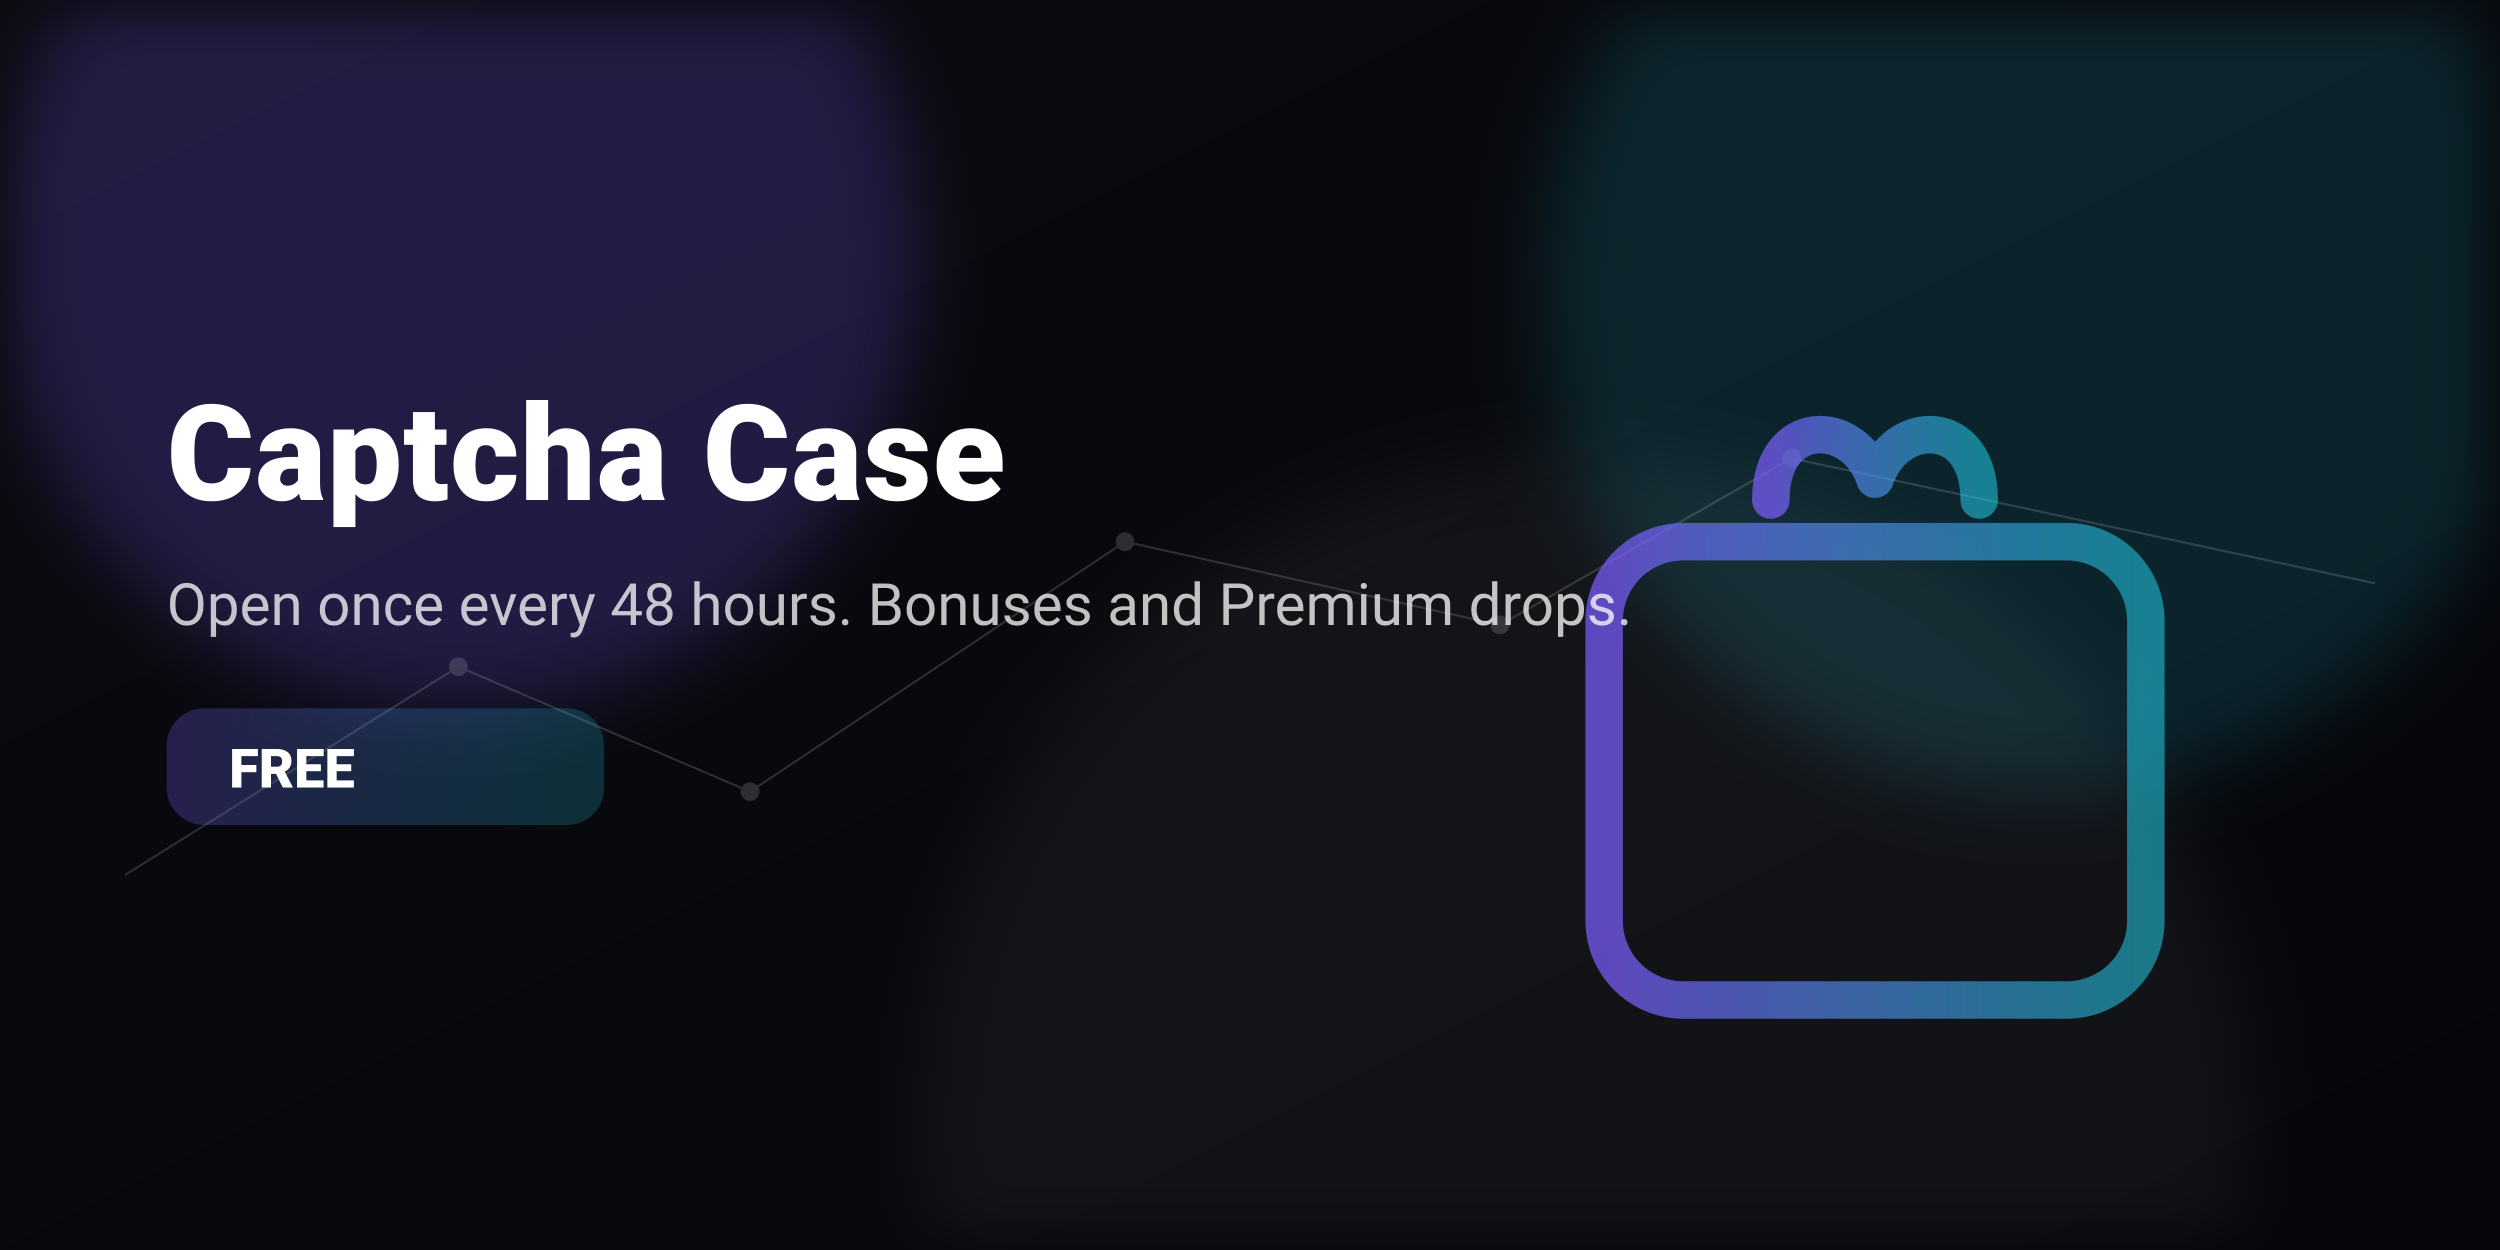
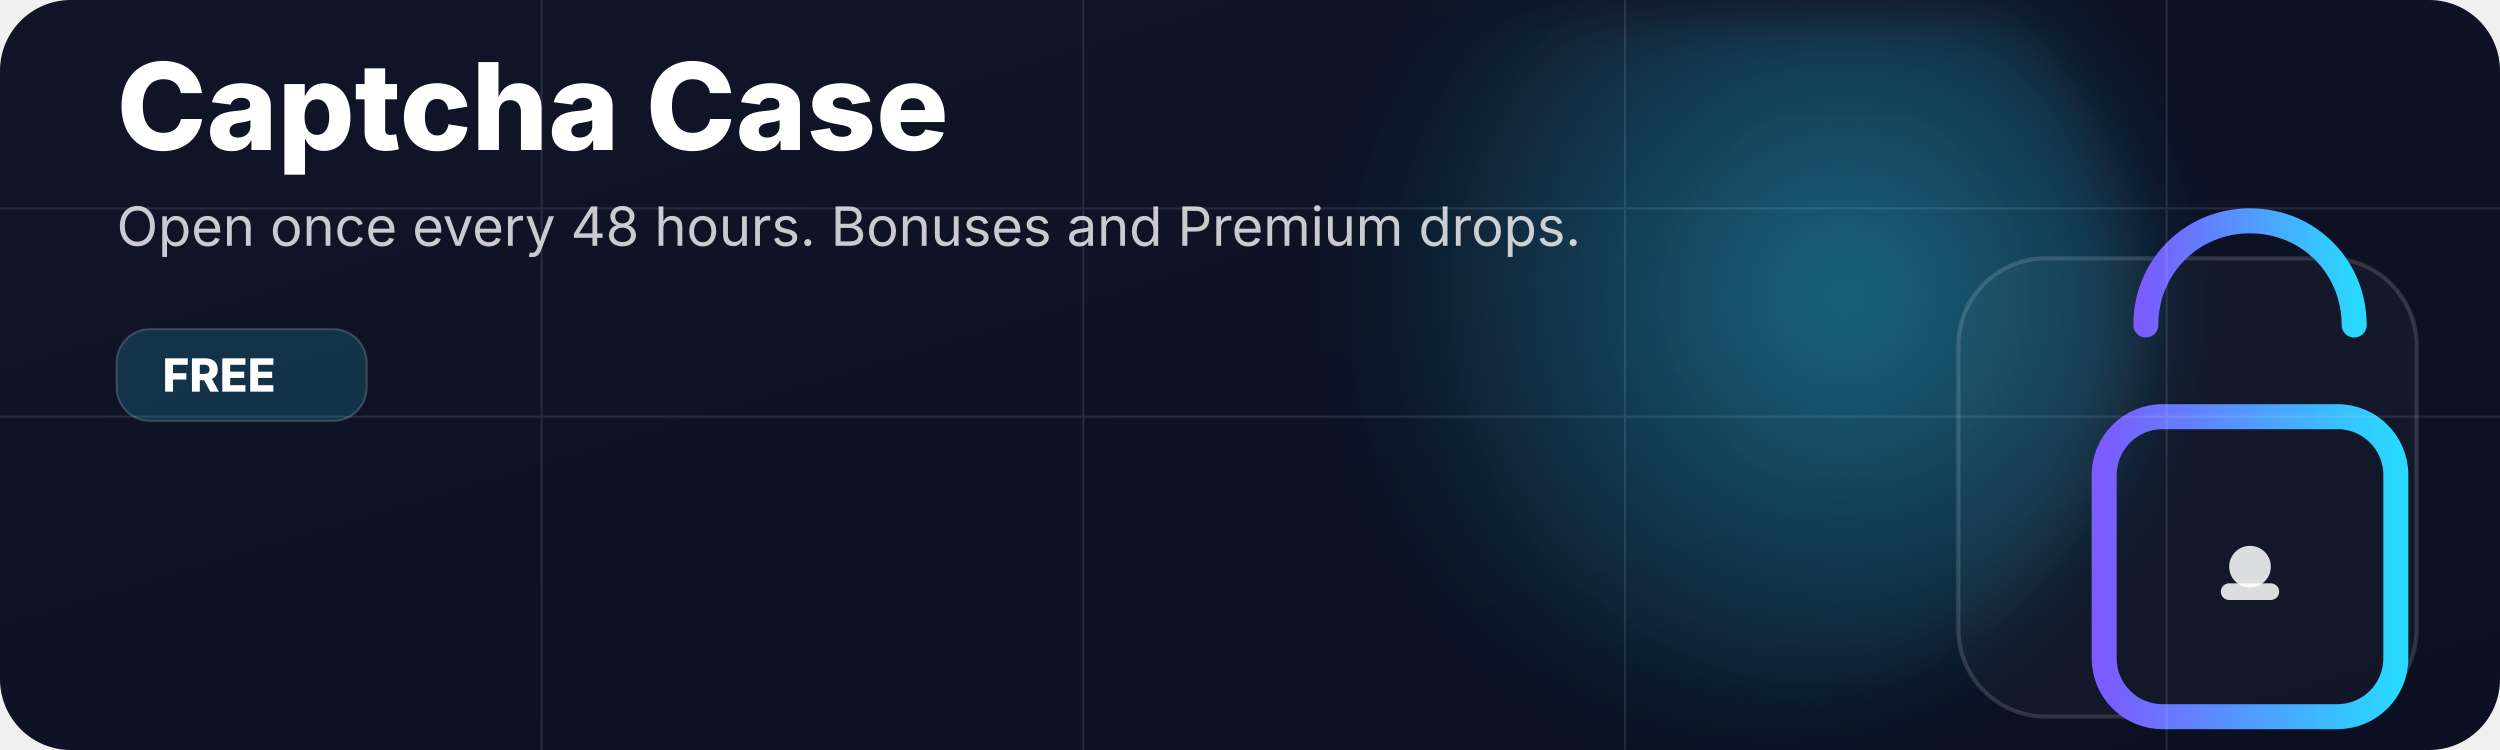
- <svg xmlns="http://www.w3.org/2000/svg" width="1200" height="600" viewBox="0 0 1200 600">
+ <svg xmlns="http://www.w3.org/2000/svg" width="1200" height="360" viewBox="0 0 1200 360">
  <defs>
    <linearGradient id="bg" x1="0" y1="0" x2="1" y2="1">
-       <stop offset="0" stop-color="#0a0b10" />
-       <stop offset="1" stop-color="#05060a" />
+       <stop offset="0" stop-color="#101528" />
+       <stop offset="1" stop-color="#0a1022" />
    </linearGradient>
-     <linearGradient id="a" x1="0" y1="0" x2="1" y2="0">
-       <stop offset="0" stop-color="#7c5cff" stop-opacity="0.75" />
-       <stop offset="1" stop-color="#22d3ee" stop-opacity="0.55" />
+     <radialGradient id="glow" cx="62%" cy="48%" r="62%">
+       <stop offset="0" stop-color="#29d8ff" stop-opacity="0.42" />
+       <stop offset="1" stop-color="#29d8ff" stop-opacity="0" />
+     </radialGradient>
+     <linearGradient id="pill" x1="0" y1="0" x2="1" y2="0">
+       <stop offset="0" stop-color="#7a5cff" />
+       <stop offset="1" stop-color="#29d8ff" />
    </linearGradient>
    <filter id="blur" x="-20%" y="-20%" width="140%" height="140%">
      <feGaussianBlur stdDeviation="18" />
    </filter>
  </defs>
-   <rect width="1200" height="600" fill="url(#bg)" />
-   <circle cx="220" cy="120" r="220" fill="#7c5cff" opacity="0.22" filter="url(#blur)" />
-   <circle cx="980" cy="140" r="240" fill="#22d3ee" opacity="0.14" filter="url(#blur)" />
-   <circle cx="760" cy="540" r="320" fill="#ffffff" opacity="0.05" filter="url(#blur)" />
-   <g opacity="0.15" stroke="#ffffff" stroke-width="1">
-     <path d="M60 420 L220 320 L360 380 L540 260 L720 300 L860 220 L1140 280" fill="none" />
-     <circle cx="220" cy="320" r="4" fill="#ffffff" />
-     <circle cx="360" cy="380" r="4" fill="#ffffff" />
-     <circle cx="540" cy="260" r="4" fill="#ffffff" />
-     <circle cx="720" cy="300" r="4" fill="#ffffff" />
-     <circle cx="860" cy="220" r="4" fill="#ffffff" />
+   <rect x="0" y="0" width="1200" height="360" rx="34" fill="url(#bg)" />
+   <circle cx="840" cy="150" r="190" fill="url(#glow)" filter="url(#blur)" />
+   <g transform="translate(56,72)" fill="#fff">
+     <text x="0" y="0" font-size="58" font-weight="800" font-family="Inter, system-ui, -apple-system, Segoe UI, Roboto">Captcha Case</text>
+     <text x="0" y="46" font-size="26" opacity="0.78" font-family="Inter, system-ui, -apple-system, Segoe UI, Roboto">
+       Open once every 48 hours. Bonuses and Premium drops.
+     </text>
+     <g transform="translate(0,86)">
+       <rect x="0" y="0" rx="16" width="120" height="44" fill="rgba(41,216,255,0.16)" stroke="rgba(255,255,255,0.18)" />
+       <text x="22" y="30" font-size="22" font-weight="800" font-family="Inter, system-ui, -apple-system, Segoe UI, Roboto">FREE</text>
+     </g>
  </g>
-   <g transform="translate(770 130)" fill="none" stroke="url(#a)" stroke-width="18" stroke-linecap="round" stroke-linejoin="round" opacity="0.95">
-     <rect x="0" y="130" width="260" height="220" rx="38" />
-     <path d="M0 210 H260" />
-     <path d="M130 130 V350" />
-     <path d="M80 110 C80 70 120 70 130 100 C140 70 180 70 180 110" />
+   <g transform="translate(900,74)">
+     <rect x="40" y="50" width="220" height="220" rx="42" fill="rgba(255,255,255,0.03)" stroke="rgba(255,255,255,0.14)" stroke-width="2" />
+     <path d="M130 82c0-28 22-50 50-50s50 22 50 50" fill="none" stroke="url(#pill)" stroke-width="12" stroke-linecap="round" />
+     <rect x="110" y="126" width="140" height="144" rx="28" fill="none" stroke="url(#pill)" stroke-width="12" />
+     <circle cx="180" cy="198" r="10" fill="#fff" opacity="0.85" />
+     <path d="M170 210h20" stroke="#fff" stroke-width="8" stroke-linecap="round" opacity="0.85" />
  </g>
-   <g font-family="system-ui, -apple-system, Segoe UI, Roboto" fill="#ffffff">
-     <text x="80" y="240" font-size="64" font-weight="800" letter-spacing="0.5">Captcha Case</text>
-     <text x="80" y="300" font-size="28" opacity="0.75">Open once every 48 hours. Bonuses and Premium drops.</text>
-     <rect x="80" y="340" width="210" height="56" rx="18" fill="url(#a)" opacity="0.35" />
-     <text x="110" y="378" font-size="26" font-weight="800">FREE</text>
+   <g opacity="0.10">
+     <path d="M0 100H1200M0 200H1200" stroke="#fff" />
+     <path d="M260 0V360M520 0V360M780 0V360M1040 0V360" stroke="#fff" />
  </g>
</svg>
